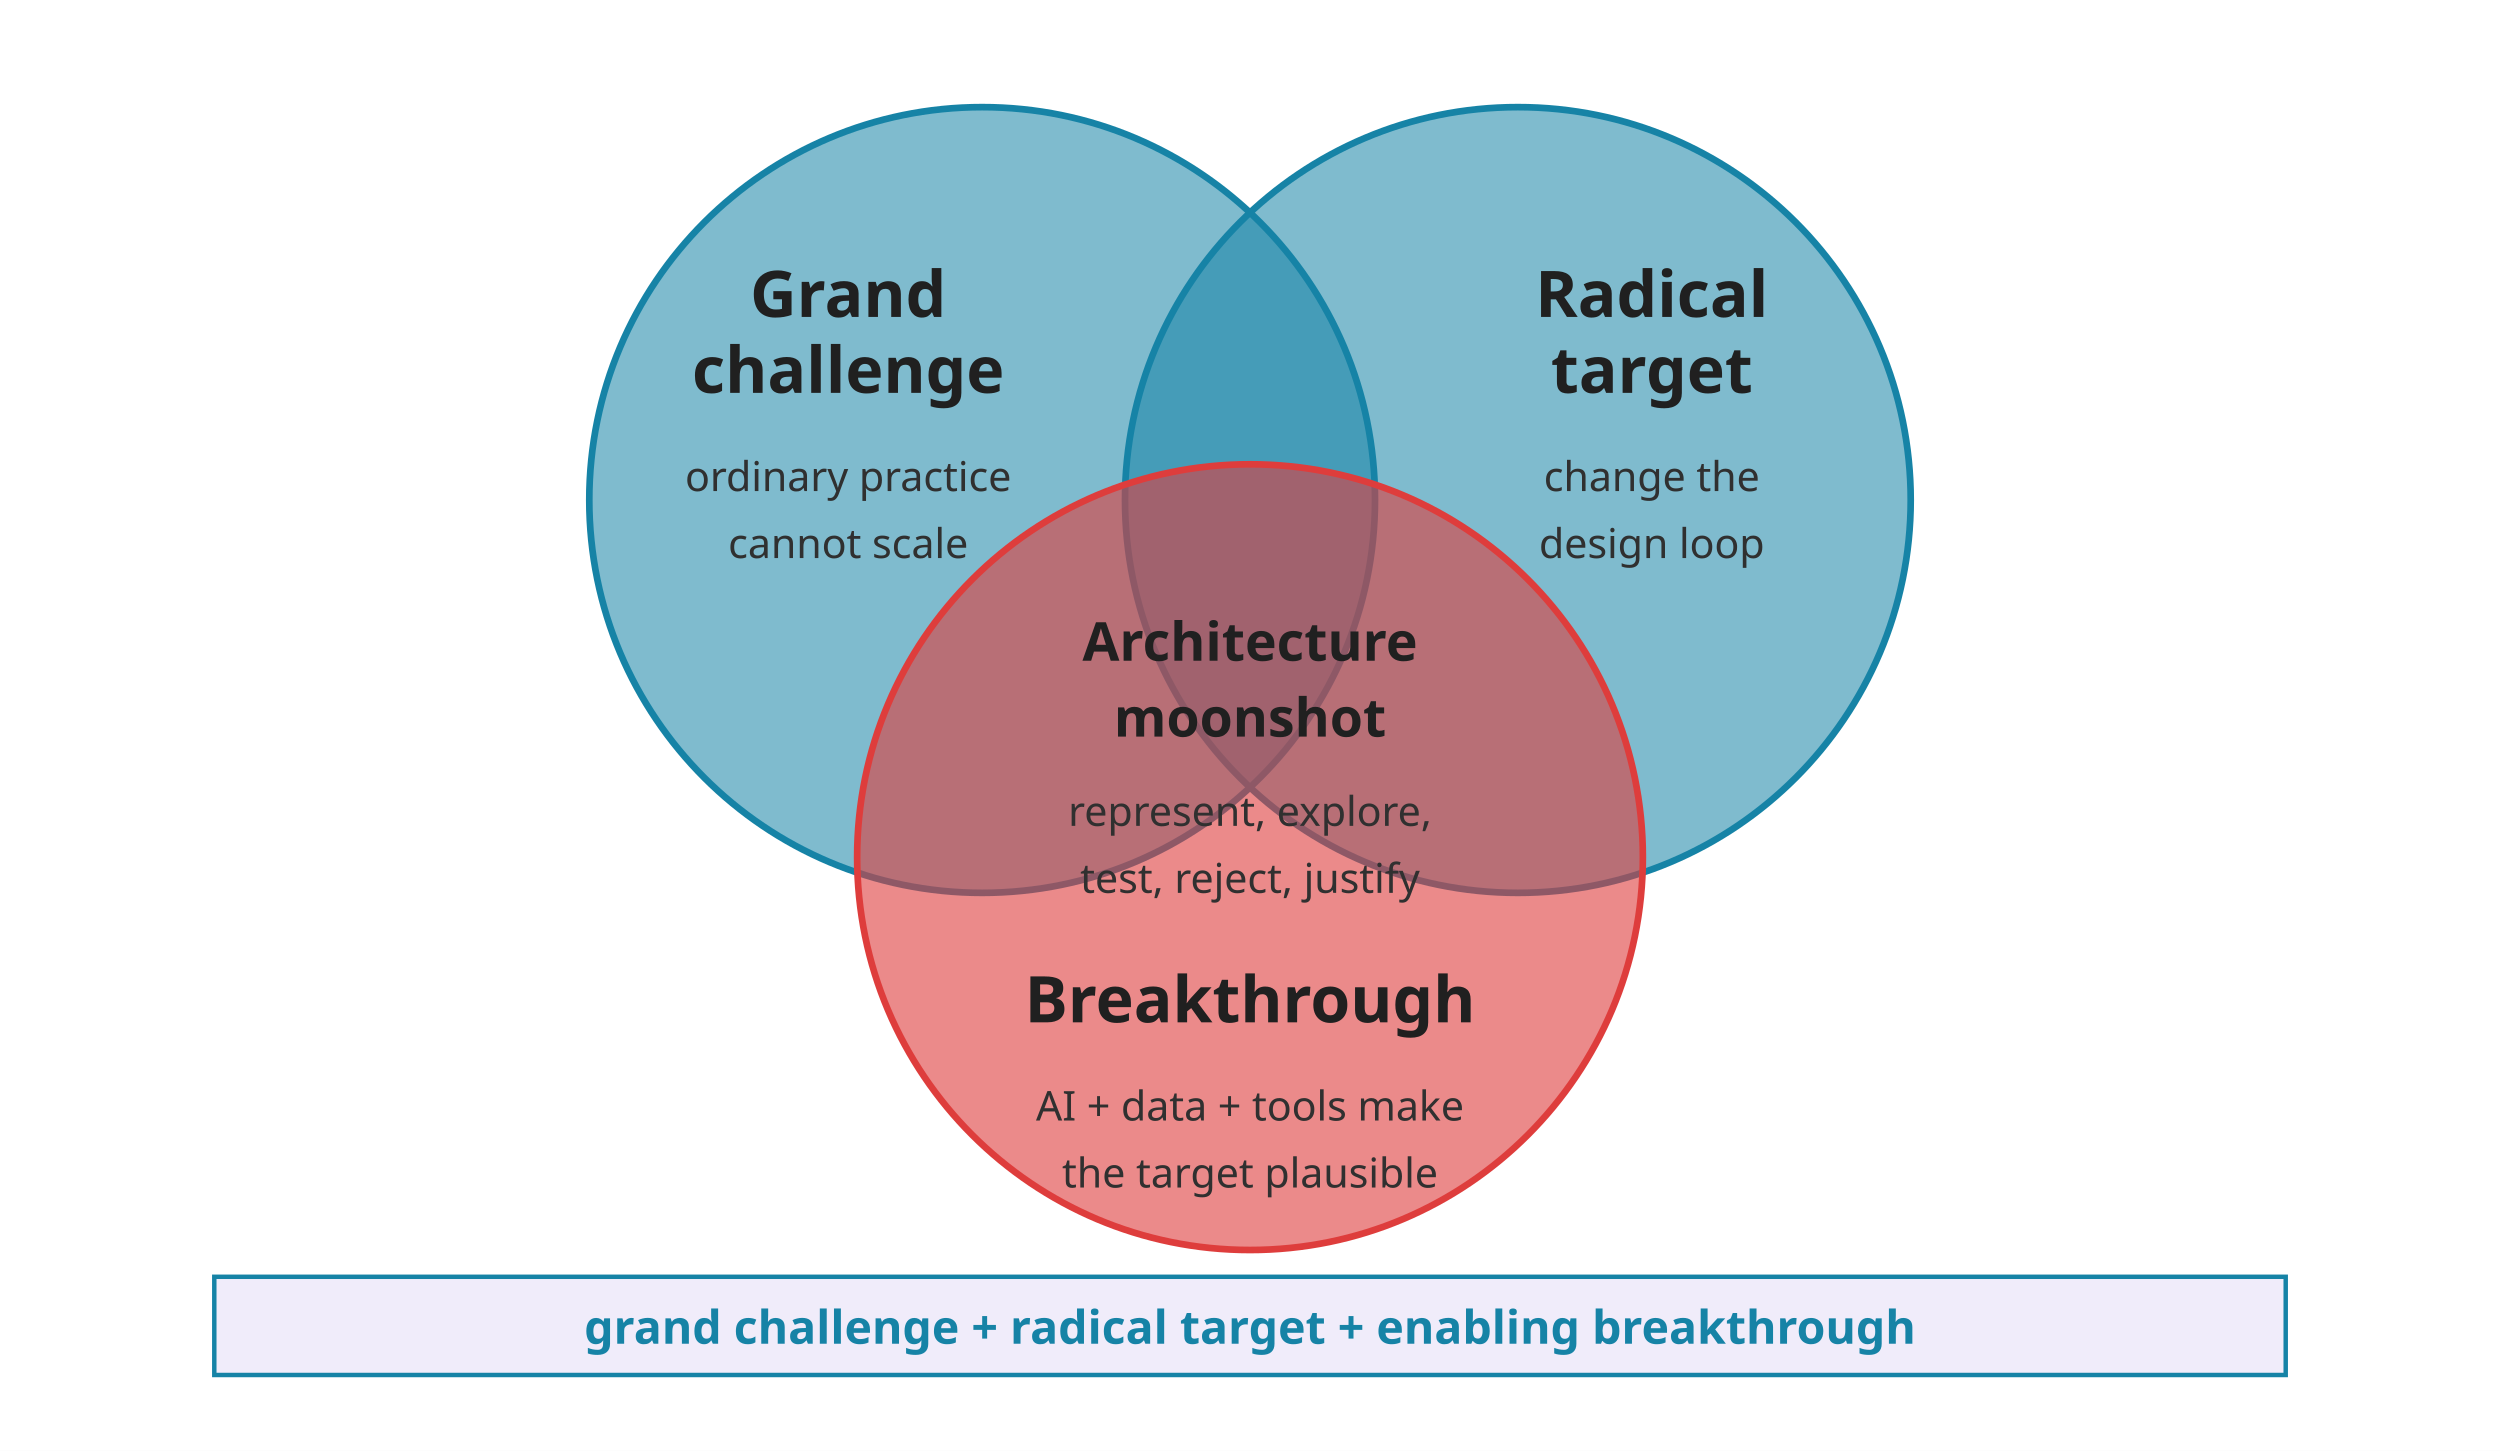
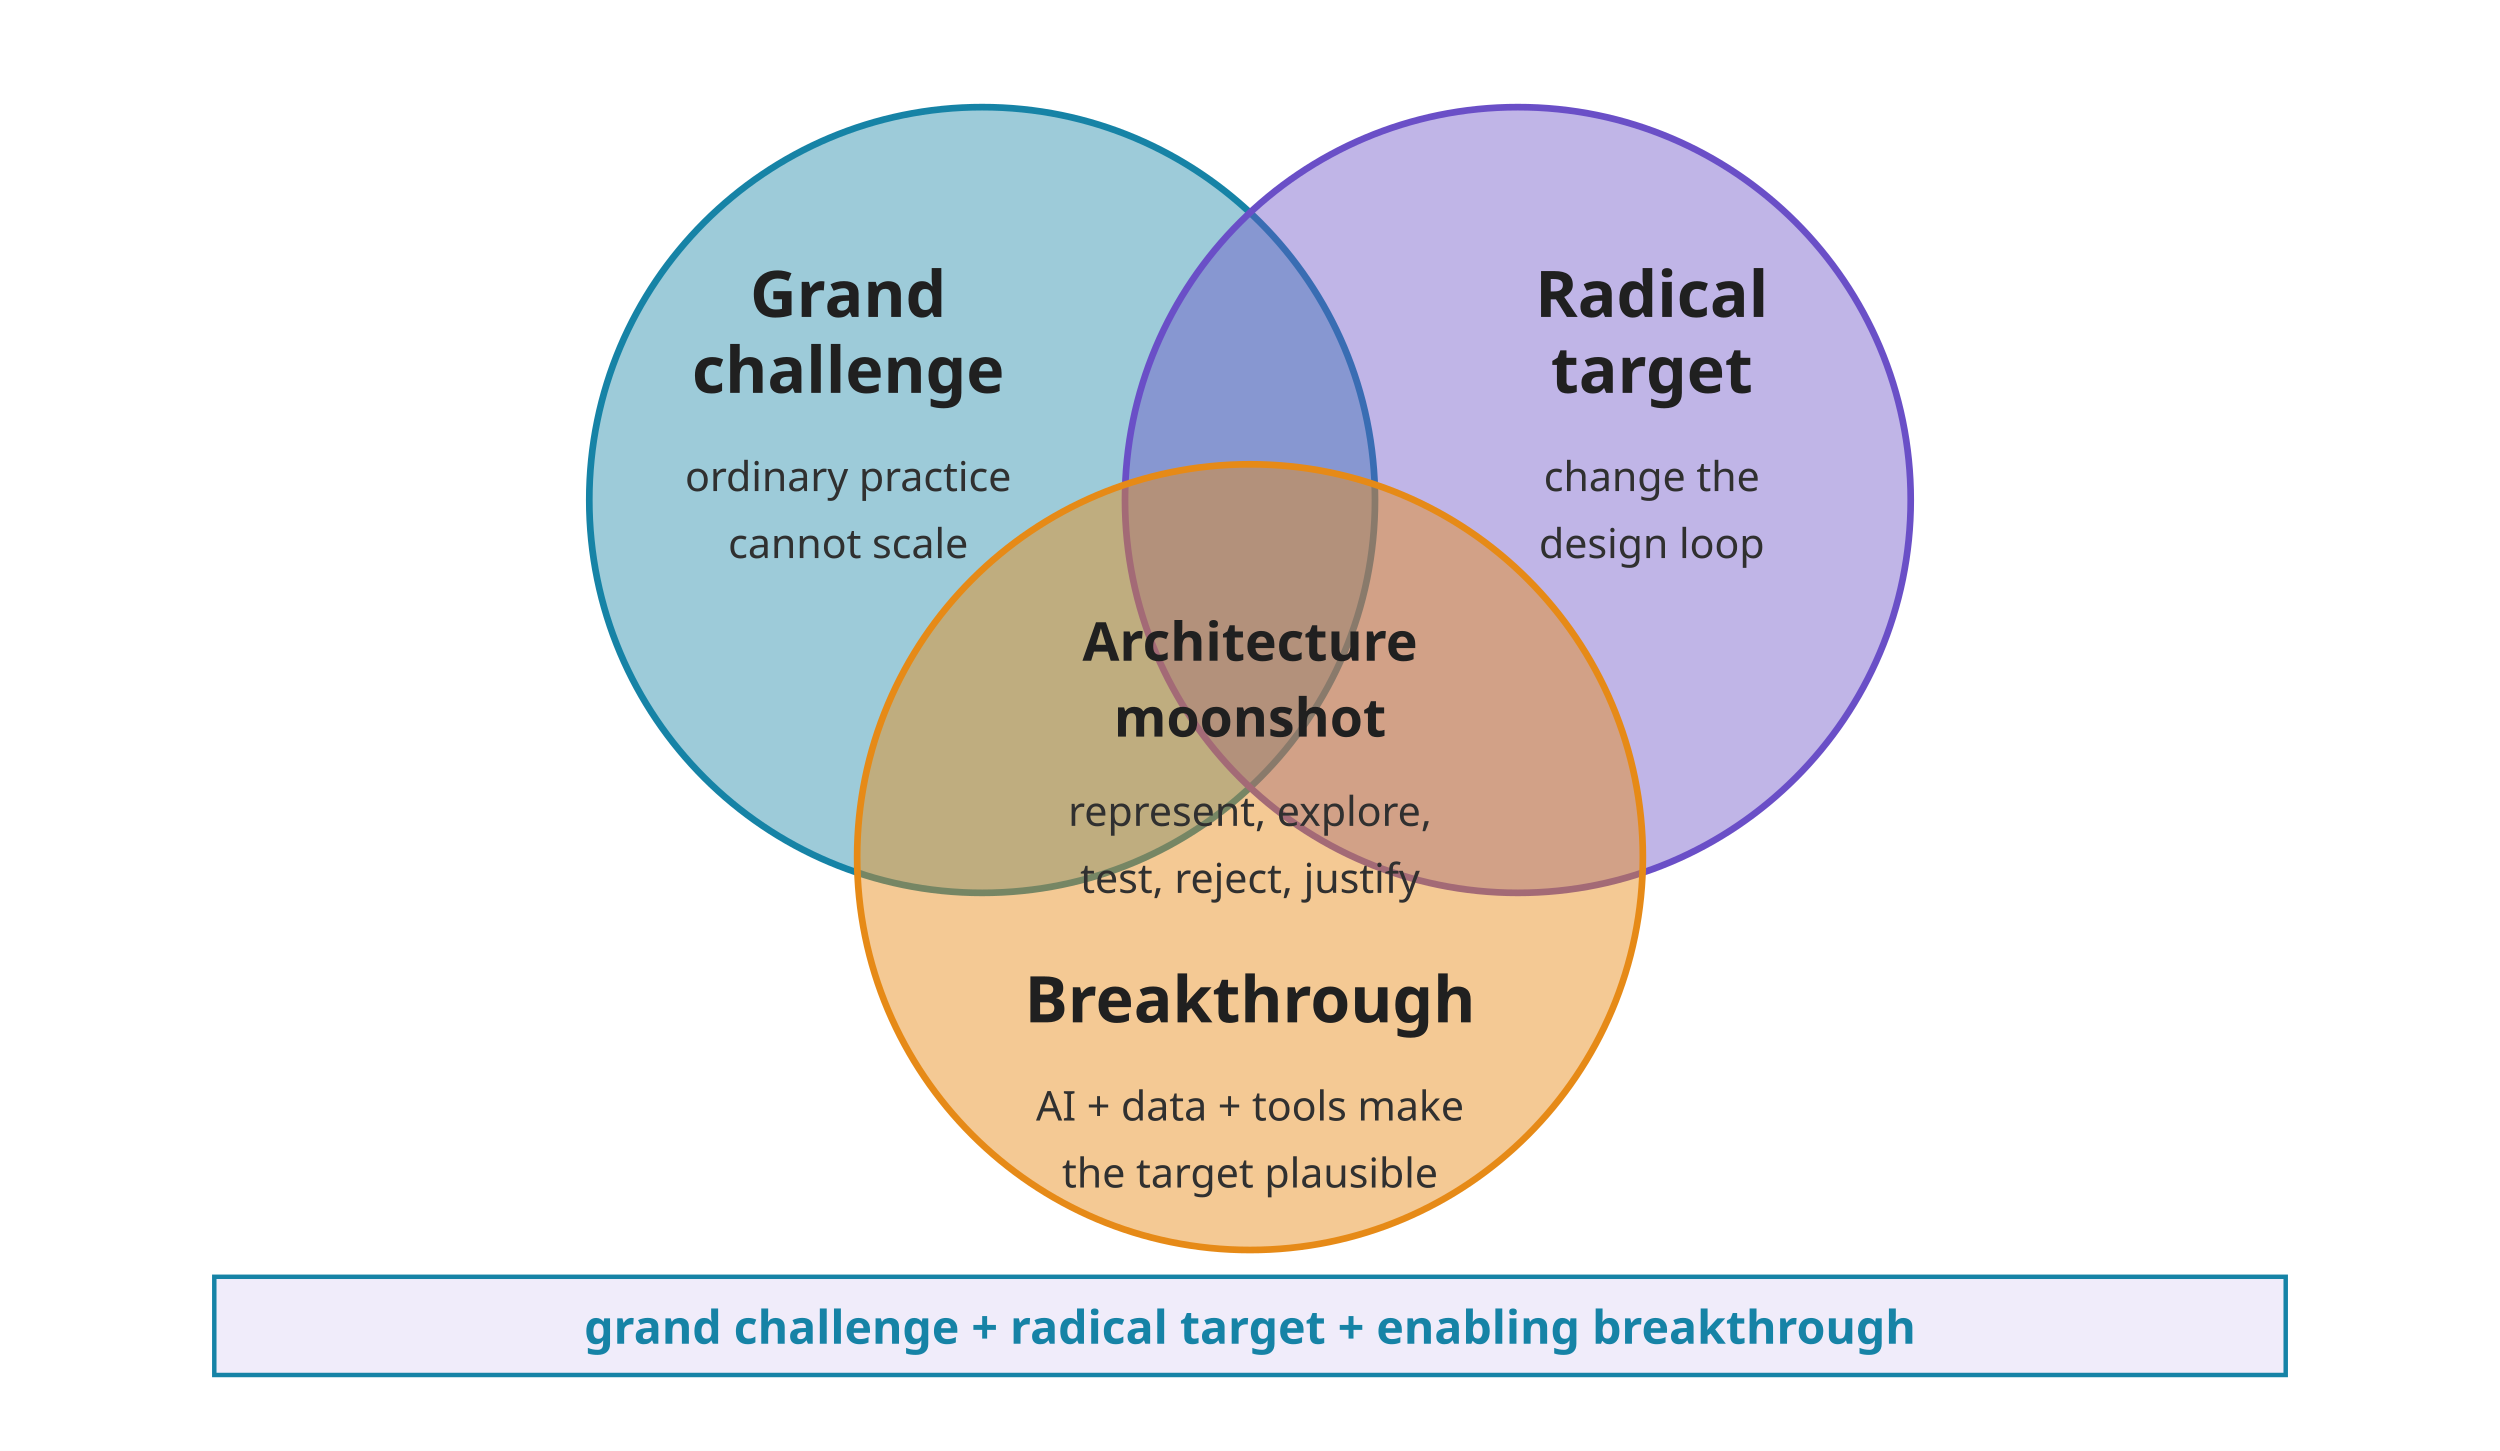
<svg xmlns="http://www.w3.org/2000/svg" viewBox="80 20 560 325" role="img">
  <defs>
    <style>
      .font { font-family: sans-serif; }
      .label { font-size: 14.4px; font-weight: 700; fill: #202020; }
      .small { font-size: 9.2px; fill: #303030; }
      .center { font-size: 12px; font-weight: 700; fill: #202020; }
      .note { font-size: 10.4px; font-weight: 700; fill: #1683A6; }
    </style>
  </defs>
  <rect x="80" y="20" width="560" height="325" fill="#FFFFFF" />
-   <circle cx="300" cy="132" r="88" fill="#1683A6" fill-opacity="0.55" stroke="#1683A6" stroke-width="1.5" />
-   <circle cx="420" cy="132" r="88" fill="#1683A6" fill-opacity="0.55" stroke="#1683A6" stroke-width="1.5" />
-   <circle cx="360" cy="212" r="88" fill="#DE3D3C" fill-opacity="0.60" stroke="#DE3D3C" stroke-width="1.5" />
+   <circle cx="300" cy="132" r="88" fill="#1683A6" fill-opacity="0.42" stroke="#1683A6" stroke-width="1.5" />
+   <circle cx="420" cy="132" r="88" fill="#6A4FC7" fill-opacity="0.42" stroke="#6A4FC7" stroke-width="1.5" />
+   <circle cx="360" cy="212" r="88" fill="#E68A17" fill-opacity="0.46" stroke="#E68A17" stroke-width="1.5" />
  <g class="font">
    <text class="label" x="270" y="91" text-anchor="middle" style="white-space: pre;">Grand</text>
    <text class="label" x="270" y="108" text-anchor="middle" style="white-space: pre;">challenge</text>
    <text class="small" x="270" y="130" text-anchor="middle" style="white-space: pre;">ordinary practice</text>
    <text class="small" x="270" y="145" text-anchor="middle" style="white-space: pre;">cannot scale</text>
    <text class="label" x="450" y="91" text-anchor="middle" style="white-space: pre;">Radical</text>
    <text class="label" x="450" y="108" text-anchor="middle" style="white-space: pre;">target</text>
    <text class="small" x="450" y="130" text-anchor="middle" style="white-space: pre;">change the</text>
    <text class="small" x="450" y="145" text-anchor="middle" style="white-space: pre;">design loop</text>
    <text class="label" x="360" y="249" text-anchor="middle" style="white-space: pre;">Breakthrough</text>
    <text class="small" x="360" y="271" text-anchor="middle" style="white-space: pre;">AI + data + tools make</text>
    <text class="small" x="360" y="286" text-anchor="middle" style="white-space: pre;">the target plausible</text>
    <text class="center" x="360" y="168" text-anchor="middle" style="white-space: pre;">Architecture</text>
    <text class="center" x="360" y="185" text-anchor="middle" style="white-space: pre;">moonshot</text>
    <text class="small" x="360" y="205" text-anchor="middle" style="white-space: pre;">represent, explore,</text>
    <text class="small" x="360" y="220" text-anchor="middle" style="white-space: pre;">test, reject, justify</text>
  </g>
  <rect x="128" y="306" width="464" height="22" fill="#F0ECFA" stroke="#1683A6" stroke-width="1" />
  <text class="font note" x="360" y="321" text-anchor="middle" style="white-space: pre;">grand challenge + radical target + enabling breakthrough</text>
</svg>
